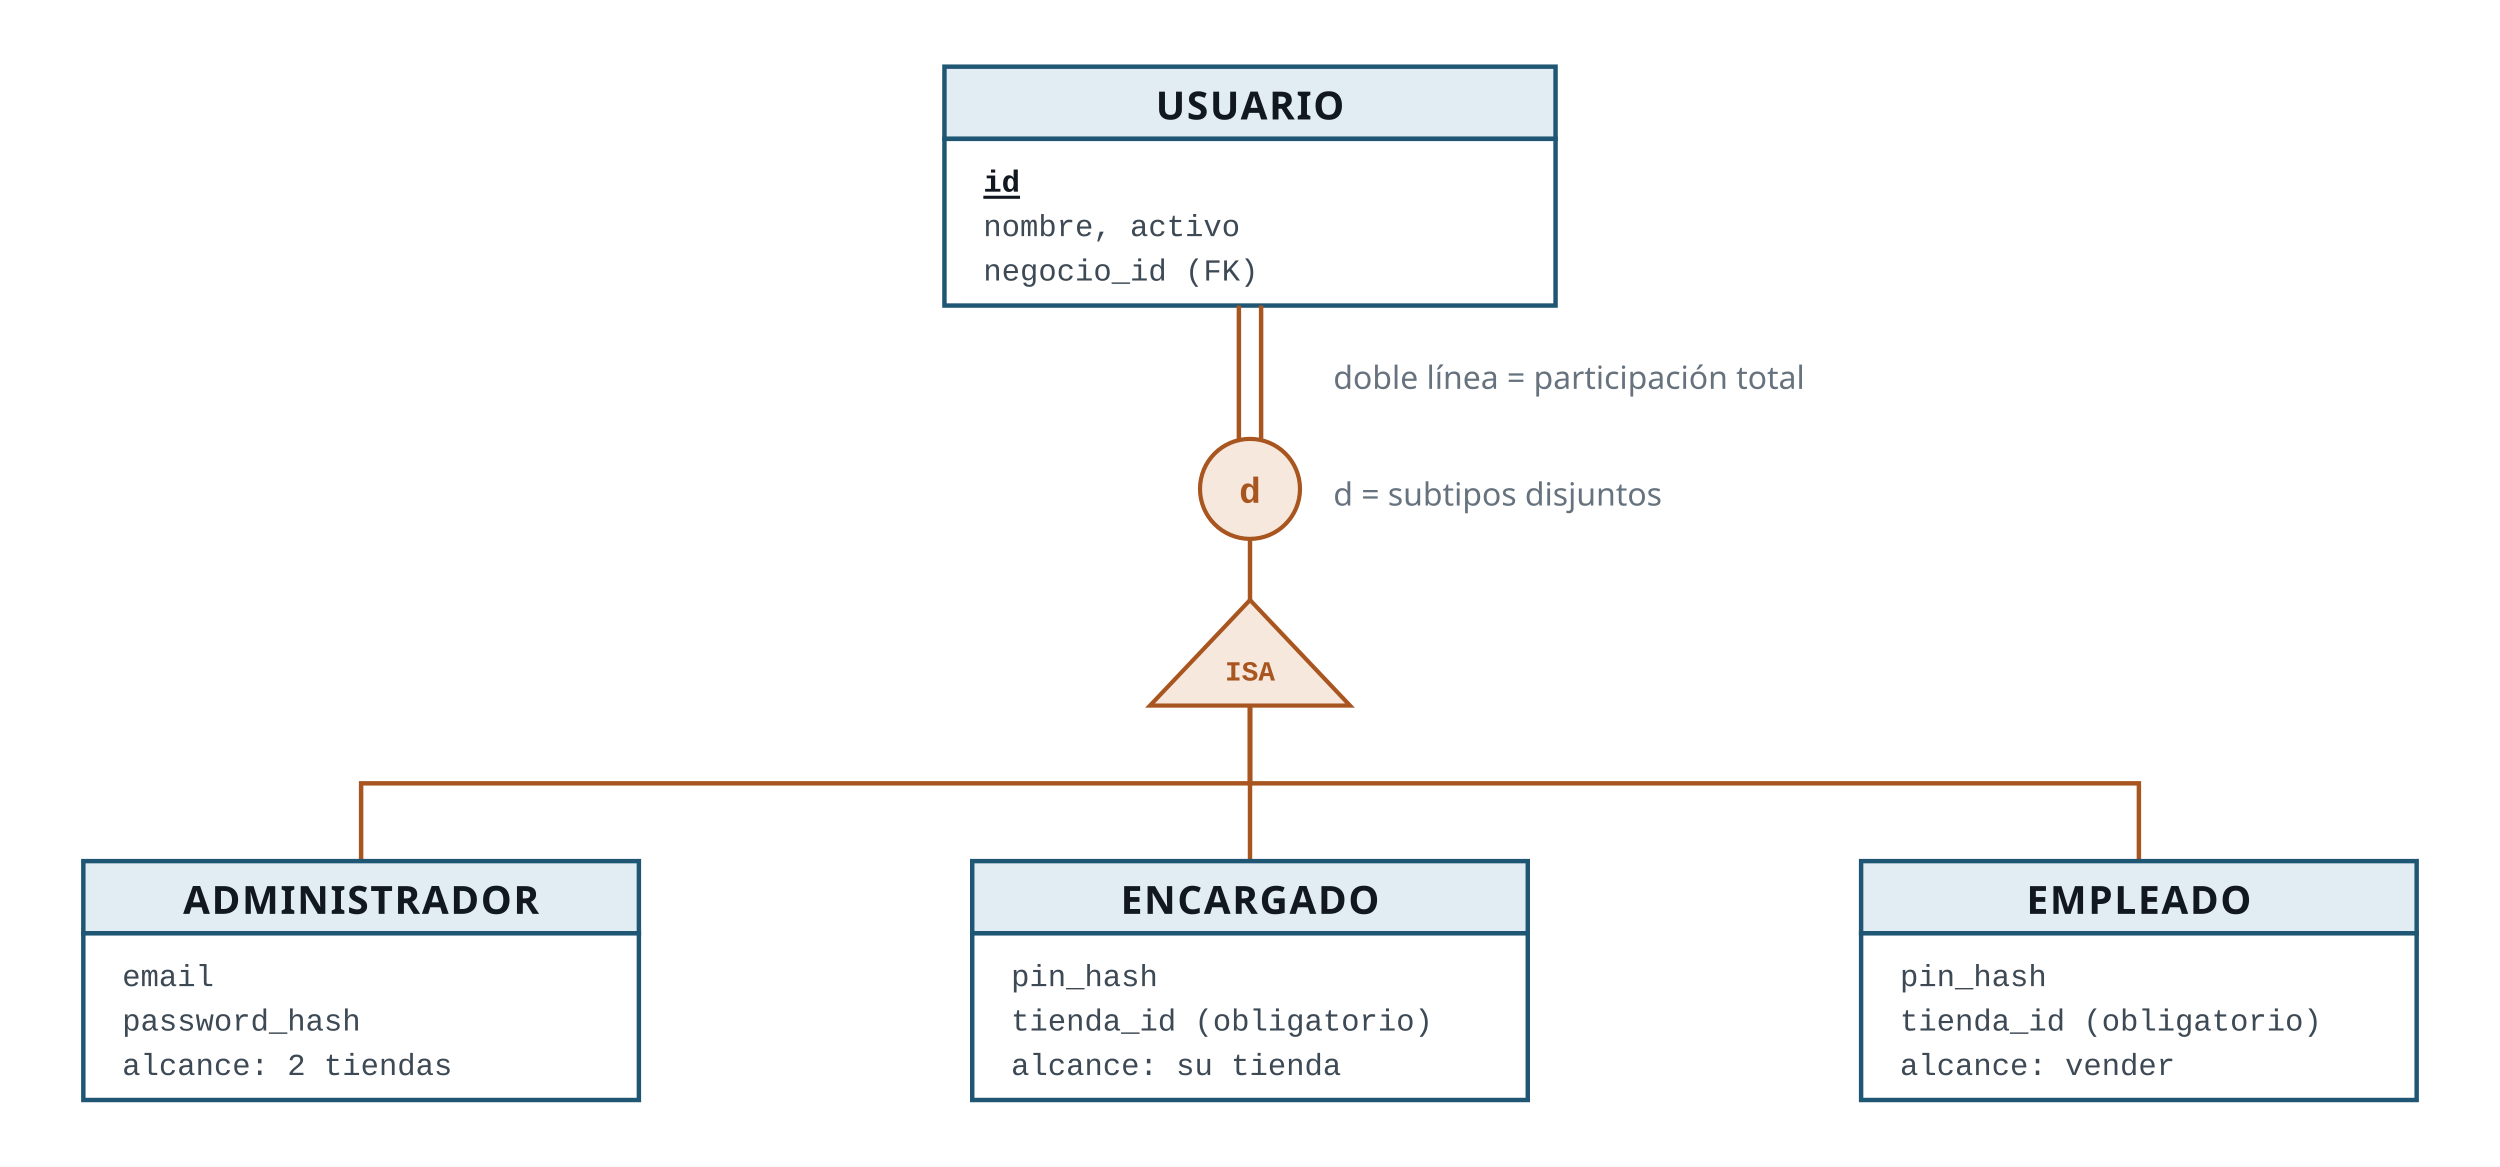
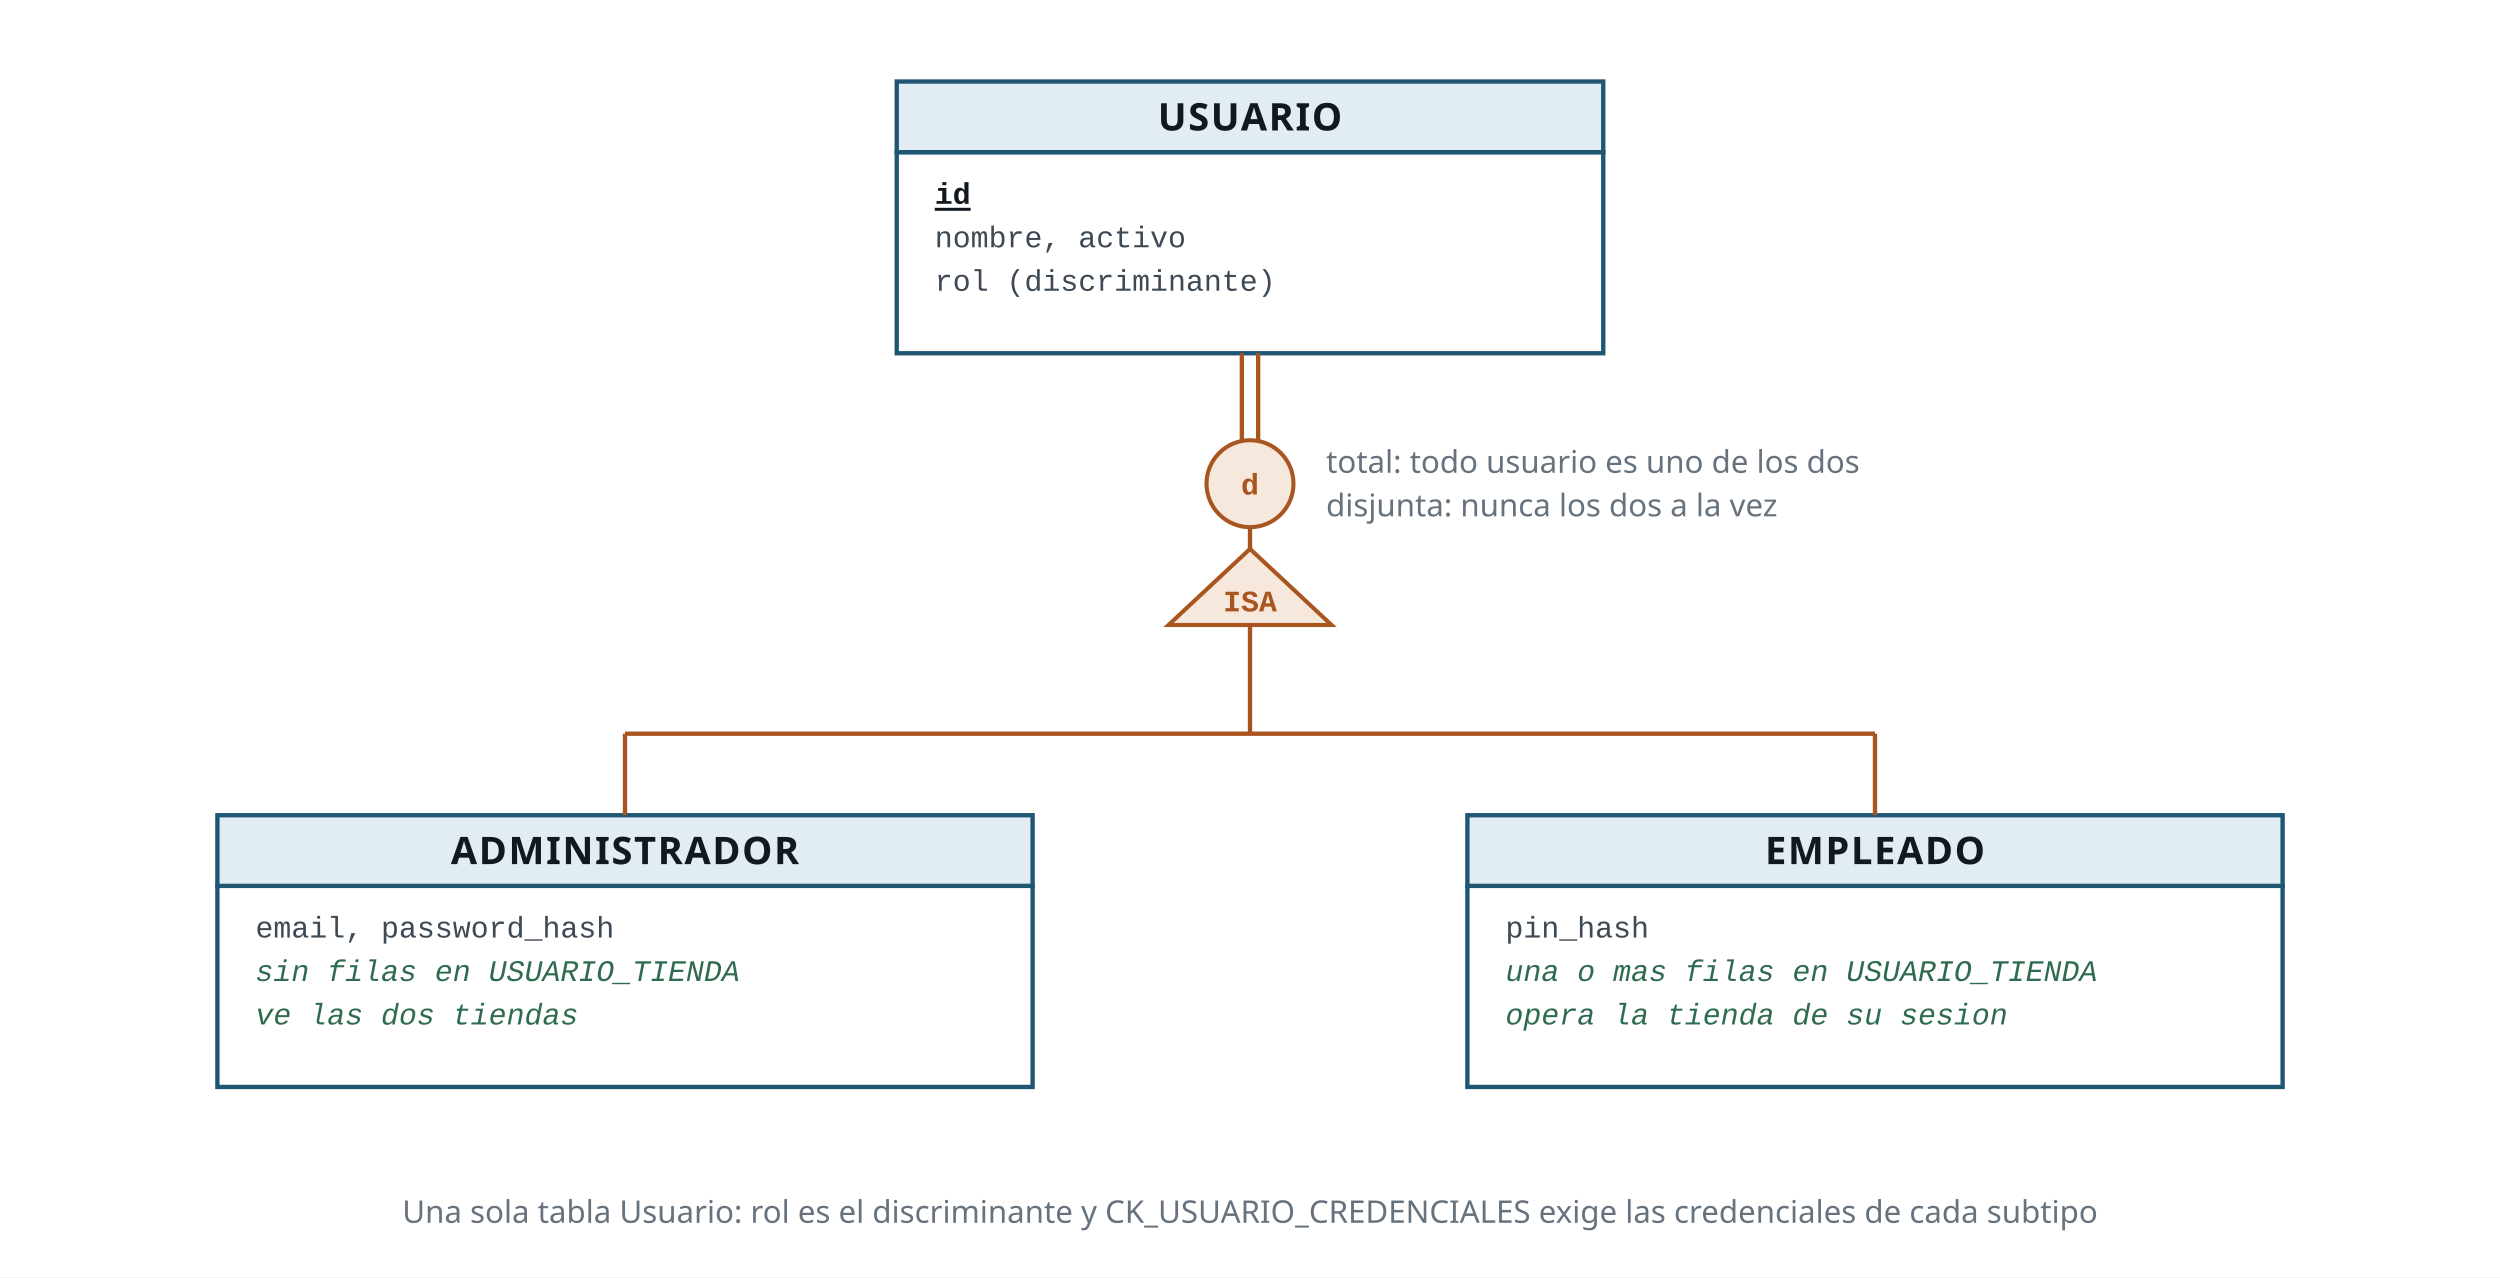
- <svg xmlns="http://www.w3.org/2000/svg" width="900" height="420" viewBox="0 0 900 420" role="img" aria-label="La entidad usuario se especializa, de forma total y disjunta, en administrador, encargado y empleado, cada uno con credenciales y alcance distintos.">
-   <rect x="0" y="0" width="900" height="420" fill="#FFFFFF" />
-   <rect fill="#E2EDF3" stroke="#1F5673" stroke-width="1.6" x="340" y="24" width="220" height="26" />
-   <rect fill="#FFFFFF" stroke="#1F5673" stroke-width="1.6" x="340" y="50" width="220" height="60" />
-   <text font-family="'IBM Plex Sans Condensed','Arial Narrow','Segoe UI',sans-serif" font-weight="700" font-size="14" fill="#12181F" letter-spacing="0.6" x="450" y="43" text-anchor="middle">USUARIO</text>
-   <text font-family="'IBM Plex Mono','Consolas','Courier New',monospace" font-size="11" fill="#12181F" font-weight="600" text-decoration="underline" x="354" y="69">id</text>
-   <text font-family="'IBM Plex Mono','Consolas','Courier New',monospace" font-size="11" fill="#3D4954" x="354" y="85">nombre, activo</text>
-   <text font-family="'IBM Plex Mono','Consolas','Courier New',monospace" font-size="11" fill="#3D4954" x="354" y="101">negocio_id (FK)</text>
-   <line stroke="#A8551F" stroke-width="1.6" fill="none" x1="446" y1="110" x2="446" y2="158" />
-   <line stroke="#A8551F" stroke-width="1.6" fill="none" x1="454" y1="110" x2="454" y2="158" />
-   <circle cx="450" cy="176" r="18" fill="#F6E8DC" stroke="#A8551F" stroke-width="1.5" />
-   <text font-family="'IBM Plex Mono','Consolas','Courier New',monospace" font-weight="600" fill="#A8551F" x="450" y="181" text-anchor="middle" font-size="13">d</text>
-   <line stroke="#A8551F" stroke-width="1.6" fill="none" x1="450" y1="194" x2="450" y2="216" />
-   <polygon points="450,216 486,254 414,254" fill="#F6E8DC" stroke="#A8551F" stroke-width="1.5" />
-   <text font-family="'IBM Plex Mono','Consolas','Courier New',monospace" font-weight="600" fill="#A8551F" x="450" y="245" text-anchor="middle" font-size="10">ISA</text>
-   <path stroke="#A8551F" stroke-width="1.6" fill="none" d="M450,254 V282 H130 V310" />
-   <path stroke="#A8551F" stroke-width="1.6" fill="none" d="M450,254 V310" />
-   <path stroke="#A8551F" stroke-width="1.6" fill="none" d="M450,254 V282 H770 V310" />
-   <rect fill="#E2EDF3" stroke="#1F5673" stroke-width="1.6" x="30" y="310" width="200" height="26" />
-   <rect fill="#FFFFFF" stroke="#1F5673" stroke-width="1.6" x="30" y="336" width="200" height="60" />
-   <text font-family="'IBM Plex Sans Condensed','Arial Narrow','Segoe UI',sans-serif" font-weight="700" font-size="14" fill="#12181F" letter-spacing="0.6" x="130" y="329" text-anchor="middle">ADMINISTRADOR</text>
-   <text font-family="'IBM Plex Mono','Consolas','Courier New',monospace" font-size="11" fill="#3D4954" x="44" y="355">email</text>
-   <text font-family="'IBM Plex Mono','Consolas','Courier New',monospace" font-size="11" fill="#3D4954" x="44" y="371">password_hash</text>
-   <text font-family="'IBM Plex Mono','Consolas','Courier New',monospace" font-size="11" fill="#3D4954" x="44" y="387">alcance: 2 tiendas</text>
-   <rect fill="#E2EDF3" stroke="#1F5673" stroke-width="1.6" x="350" y="310" width="200" height="26" />
-   <rect fill="#FFFFFF" stroke="#1F5673" stroke-width="1.6" x="350" y="336" width="200" height="60" />
-   <text font-family="'IBM Plex Sans Condensed','Arial Narrow','Segoe UI',sans-serif" font-weight="700" font-size="14" fill="#12181F" letter-spacing="0.6" x="450" y="329" text-anchor="middle">ENCARGADO</text>
-   <text font-family="'IBM Plex Mono','Consolas','Courier New',monospace" font-size="11" fill="#3D4954" x="364" y="355">pin_hash</text>
-   <text font-family="'IBM Plex Mono','Consolas','Courier New',monospace" font-size="11" fill="#3D4954" x="364" y="371">tienda_id (obligatorio)</text>
-   <text font-family="'IBM Plex Mono','Consolas','Courier New',monospace" font-size="11" fill="#3D4954" x="364" y="387">alcance: su tienda</text>
-   <rect fill="#E2EDF3" stroke="#1F5673" stroke-width="1.6" x="670" y="310" width="200" height="26" />
-   <rect fill="#FFFFFF" stroke="#1F5673" stroke-width="1.6" x="670" y="336" width="200" height="60" />
-   <text font-family="'IBM Plex Sans Condensed','Arial Narrow','Segoe UI',sans-serif" font-weight="700" font-size="14" fill="#12181F" letter-spacing="0.6" x="770" y="329" text-anchor="middle">EMPLEADO</text>
-   <text font-family="'IBM Plex Mono','Consolas','Courier New',monospace" font-size="11" fill="#3D4954" x="684" y="355">pin_hash</text>
-   <text font-family="'IBM Plex Mono','Consolas','Courier New',monospace" font-size="11" fill="#3D4954" x="684" y="371">tienda_id (obligatorio)</text>
-   <text font-family="'IBM Plex Mono','Consolas','Courier New',monospace" font-size="11" fill="#3D4954" x="684" y="387">alcance: vender</text>
-   <text font-family="'IBM Plex Sans Condensed','Arial Narrow','Segoe UI',sans-serif" font-size="11.5" font-weight="500" fill="#66727E" x="480" y="140">doble línea = participación total</text>
-   <text font-family="'IBM Plex Sans Condensed','Arial Narrow','Segoe UI',sans-serif" font-size="11.5" font-weight="500" fill="#66727E" x="480" y="182">d = subtipos disjuntos</text>
+ <svg xmlns="http://www.w3.org/2000/svg" width="920" height="470" viewBox="0 0 920 470" role="img" aria-label="Especializacion total y disjunta de USUARIO en ADMINISTRADOR y EMPLEADO. Se implementa en una sola tabla con la columna rol como discriminante; la restriccion CK_USUARIO_CREDENCIALES exige las credenciales de cada subtipo.">
+   <rect x="0" y="0" width="920" height="470" fill="#FFFFFF" />
+   <defs>
+     <marker id="mb" viewBox="0 0 10 10" refX="9" refY="5" markerWidth="7" markerHeight="7" orient="auto">
+       <path d="M0,0 L10,5 L0,10 z" fill="#A8551F" />
+     </marker>
+   </defs>
+   <rect fill="#FFFFFF" stroke="#1F5673" stroke-width="1.6" x="330" y="56" width="260" height="74" />
+   <rect fill="#E2EDF3" stroke="#1F5673" stroke-width="1.6" x="330" y="30" width="260" height="26" />
+   <text font-family="'IBM Plex Sans Condensed','Arial Narrow','Segoe UI',sans-serif" font-weight="700" font-size="14" fill="#12181F" letter-spacing="0.6" x="460" y="48" text-anchor="middle">USUARIO</text>
+   <text font-family="'IBM Plex Mono','Consolas','Courier New',monospace" font-size="11" fill="#12181F" font-weight="600" text-decoration="underline" x="344" y="75">id</text>
+   <text font-family="'IBM Plex Mono','Consolas','Courier New',monospace" font-size="11" fill="#3D4954" x="344" y="91">nombre, activo</text>
+   <text font-family="'IBM Plex Mono','Consolas','Courier New',monospace" font-size="11" fill="#3D4954" x="344" y="107">rol (discriminante)</text>
+   <rect fill="#FFFFFF" stroke="#1F5673" stroke-width="1.6" x="80" y="326" width="300" height="74" />
+   <rect fill="#E2EDF3" stroke="#1F5673" stroke-width="1.6" x="80" y="300" width="300" height="26" />
+   <text font-family="'IBM Plex Sans Condensed','Arial Narrow','Segoe UI',sans-serif" font-weight="700" font-size="14" fill="#12181F" letter-spacing="0.6" x="230" y="318" text-anchor="middle">ADMINISTRADOR</text>
+   <text font-family="'IBM Plex Mono','Consolas','Courier New',monospace" font-size="11" fill="#3D4954" x="94" y="345">email, password_hash</text>
+   <text font-family="'IBM Plex Mono','Consolas','Courier New',monospace" font-size="11" fill="#2F6B4F" font-style="italic" x="94" y="361">sin filas en USUARIO_TIENDA</text>
+   <text font-family="'IBM Plex Mono','Consolas','Courier New',monospace" font-size="11" fill="#2F6B4F" font-style="italic" x="94" y="377">ve las dos tiendas</text>
+   <rect fill="#FFFFFF" stroke="#1F5673" stroke-width="1.6" x="540" y="326" width="300" height="74" />
+   <rect fill="#E2EDF3" stroke="#1F5673" stroke-width="1.6" x="540" y="300" width="300" height="26" />
+   <text font-family="'IBM Plex Sans Condensed','Arial Narrow','Segoe UI',sans-serif" font-weight="700" font-size="14" fill="#12181F" letter-spacing="0.6" x="690" y="318" text-anchor="middle">EMPLEADO</text>
+   <text font-family="'IBM Plex Mono','Consolas','Courier New',monospace" font-size="11" fill="#3D4954" x="554" y="345">pin_hash</text>
+   <text font-family="'IBM Plex Mono','Consolas','Courier New',monospace" font-size="11" fill="#2F6B4F" font-style="italic" x="554" y="361">una o mas filas en USUARIO_TIENDA</text>
+   <text font-family="'IBM Plex Mono','Consolas','Courier New',monospace" font-size="11" fill="#2F6B4F" font-style="italic" x="554" y="377">opera la tienda de su sesion</text>
+   <line stroke="#A8551F" stroke-width="1.6" fill="none" x1="457" y1="130" x2="457" y2="162" />
+   <line stroke="#A8551F" stroke-width="1.6" fill="none" x1="463" y1="130" x2="463" y2="162" />
+   <text font-family="'IBM Plex Sans Condensed','Arial Narrow','Segoe UI',sans-serif" font-size="11.5" font-weight="500" fill="#66727E" x="488" y="174">total: todo usuario es uno de los dos</text>
+   <text font-family="'IBM Plex Sans Condensed','Arial Narrow','Segoe UI',sans-serif" font-size="11.5" font-weight="500" fill="#66727E" x="488" y="190">disjunta: nunca los dos a la vez</text>
+   <circle fill="#F6E8DC" stroke="#A8551F" stroke-width="1.5" cx="460" cy="178" r="16" />
+   <text font-family="'IBM Plex Mono','Consolas','Courier New',monospace" font-size="11" font-weight="600" fill="#A8551F" x="460" y="182" text-anchor="middle">d</text>
+   <line stroke="#A8551F" stroke-width="1.6" fill="none" x1="460" y1="194" x2="460" y2="202" />
+   <polygon fill="#F6E8DC" stroke="#A8551F" stroke-width="1.5" points="460,202 430,230 490,230" />
+   <text font-family="'IBM Plex Mono','Consolas','Courier New',monospace" font-size="11" font-weight="600" fill="#A8551F" x="460" y="225" text-anchor="middle">ISA</text>
+   <line stroke="#A8551F" stroke-width="1.6" fill="none" x1="460" y1="230" x2="460" y2="270" />
+   <line stroke="#A8551F" stroke-width="1.6" fill="none" x1="230" y1="270" x2="690" y2="270" />
+   <line stroke="#A8551F" stroke-width="1.6" fill="none" x1="230" y1="270" x2="230" y2="300" />
+   <line stroke="#A8551F" stroke-width="1.6" fill="none" x1="690" y1="270" x2="690" y2="300" />
+   <text font-family="'IBM Plex Sans Condensed','Arial Narrow','Segoe UI',sans-serif" font-size="11.5" font-weight="500" fill="#66727E" x="460" y="450" text-anchor="middle">Una sola tabla Usuario: rol es el discriminante y CK_USUARIO_CREDENCIALES exige las credenciales de cada subtipo</text>
</svg>
